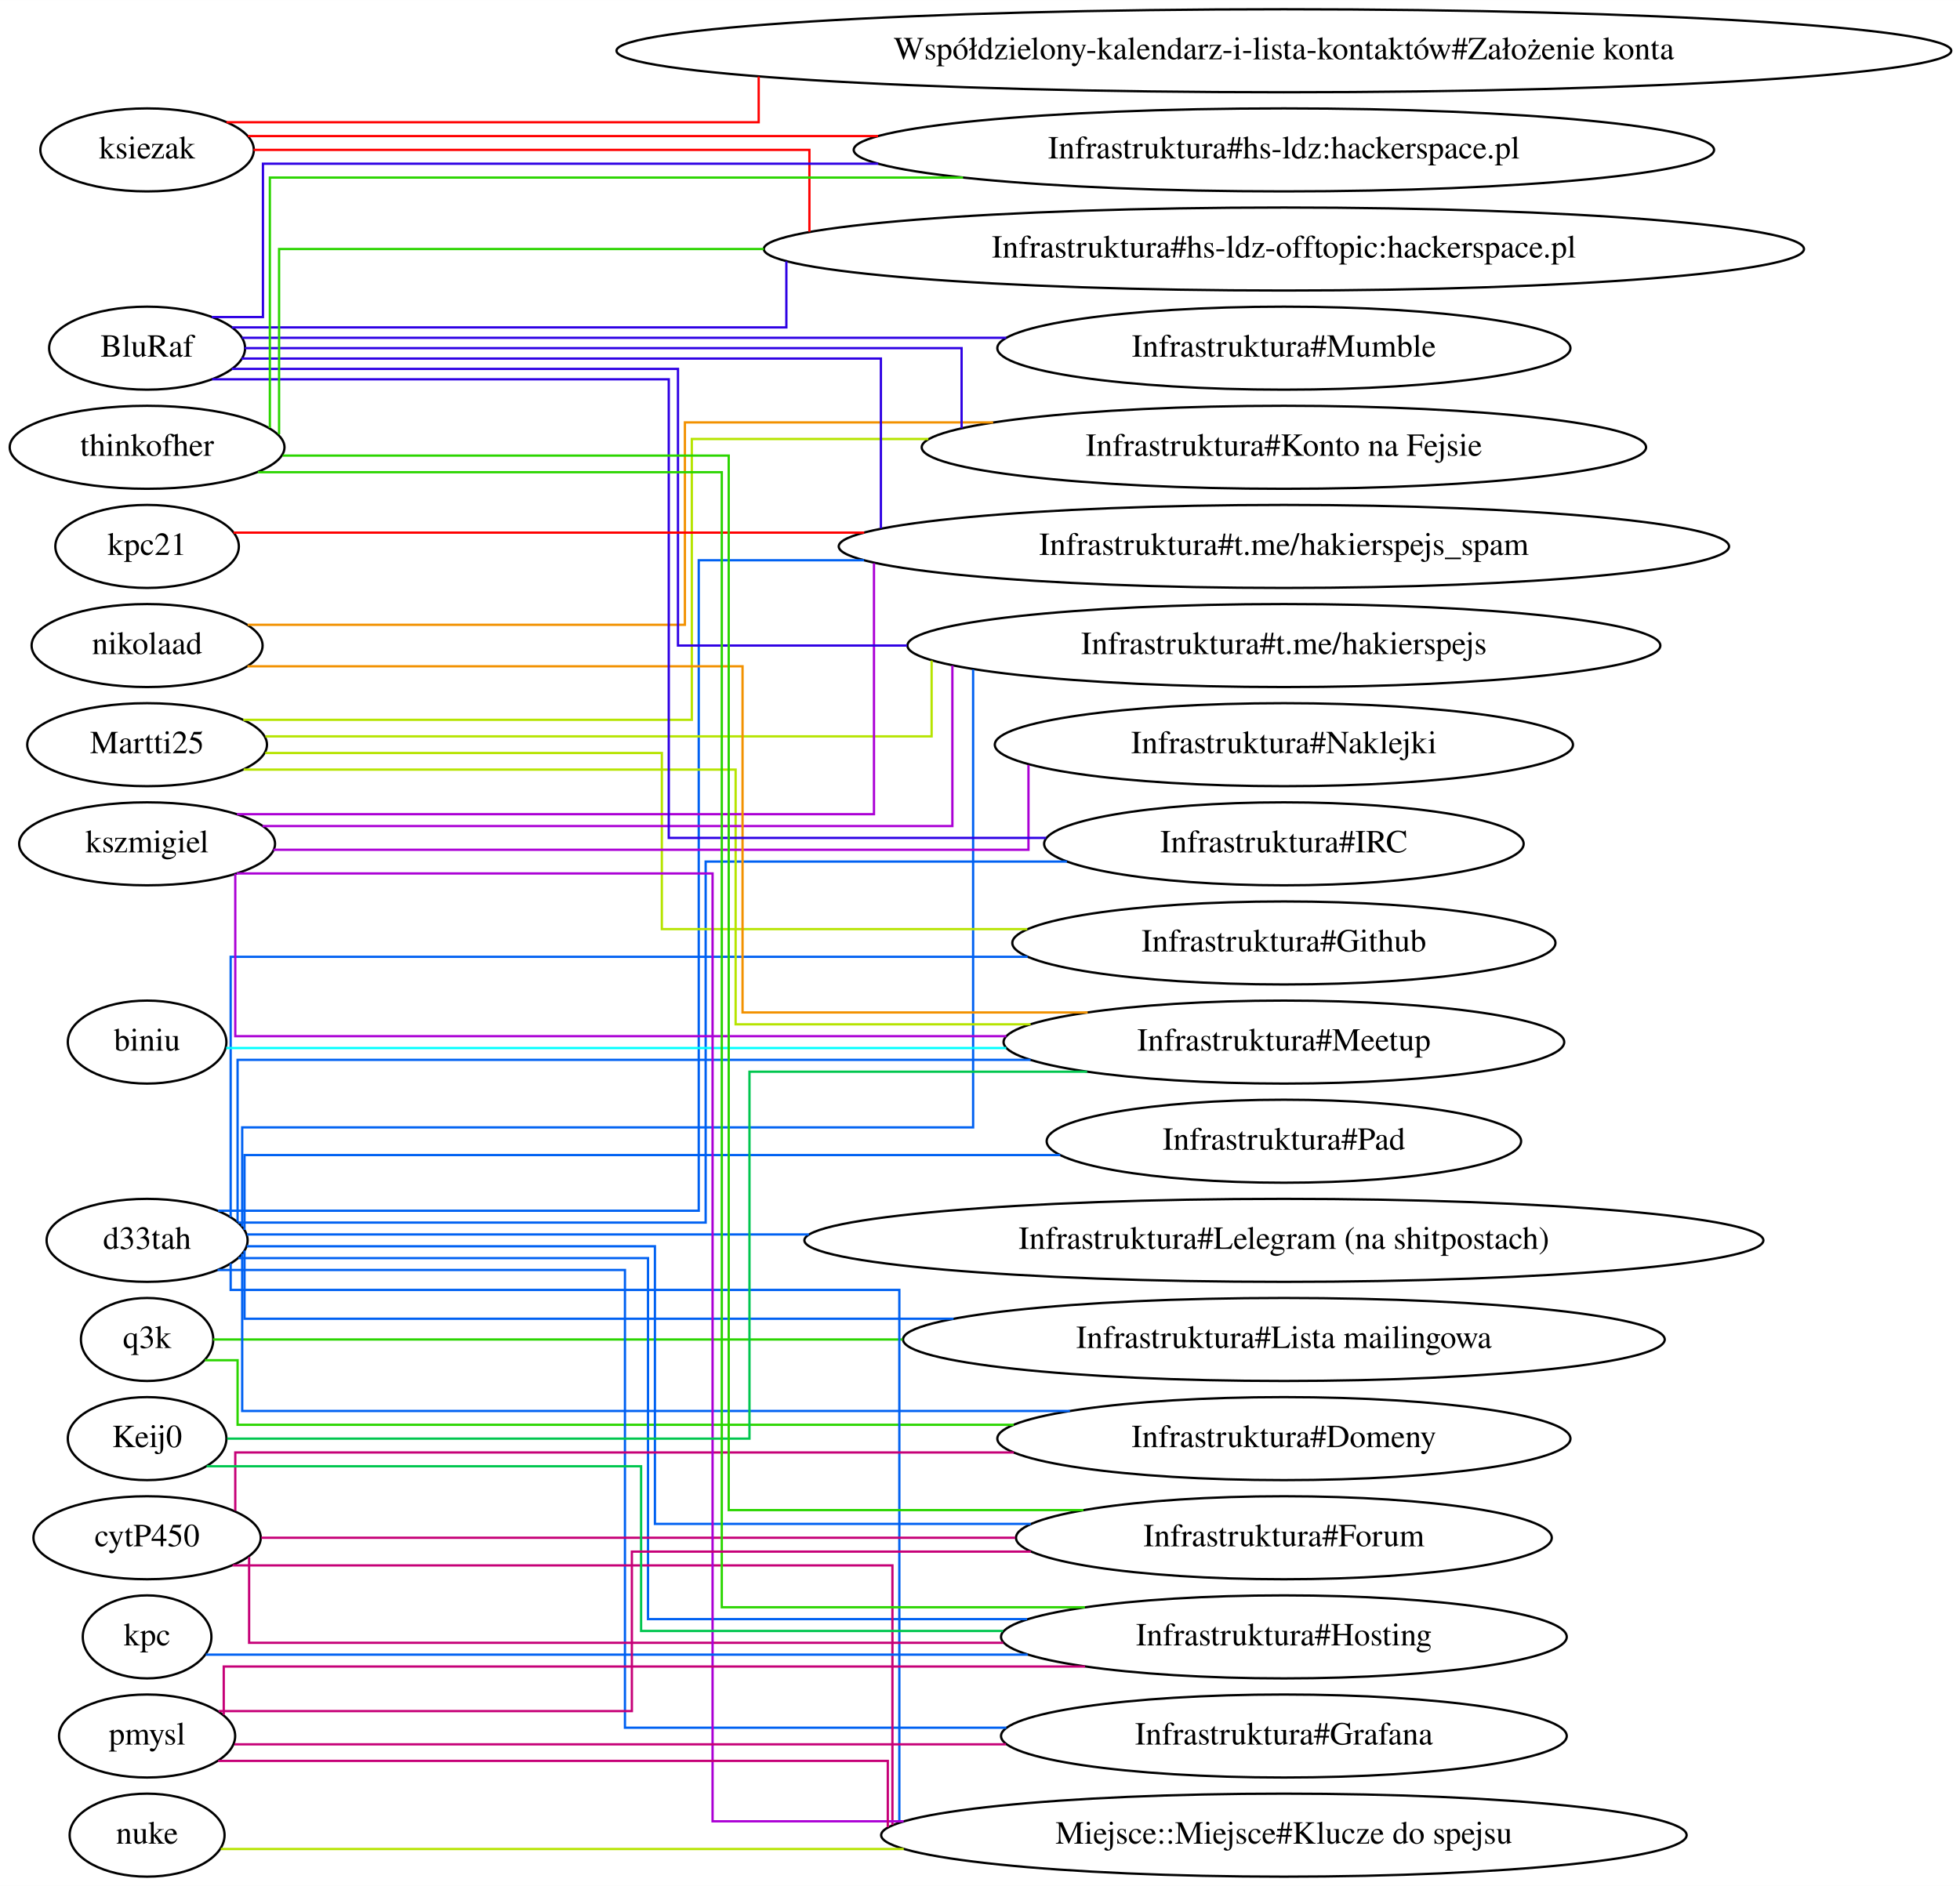
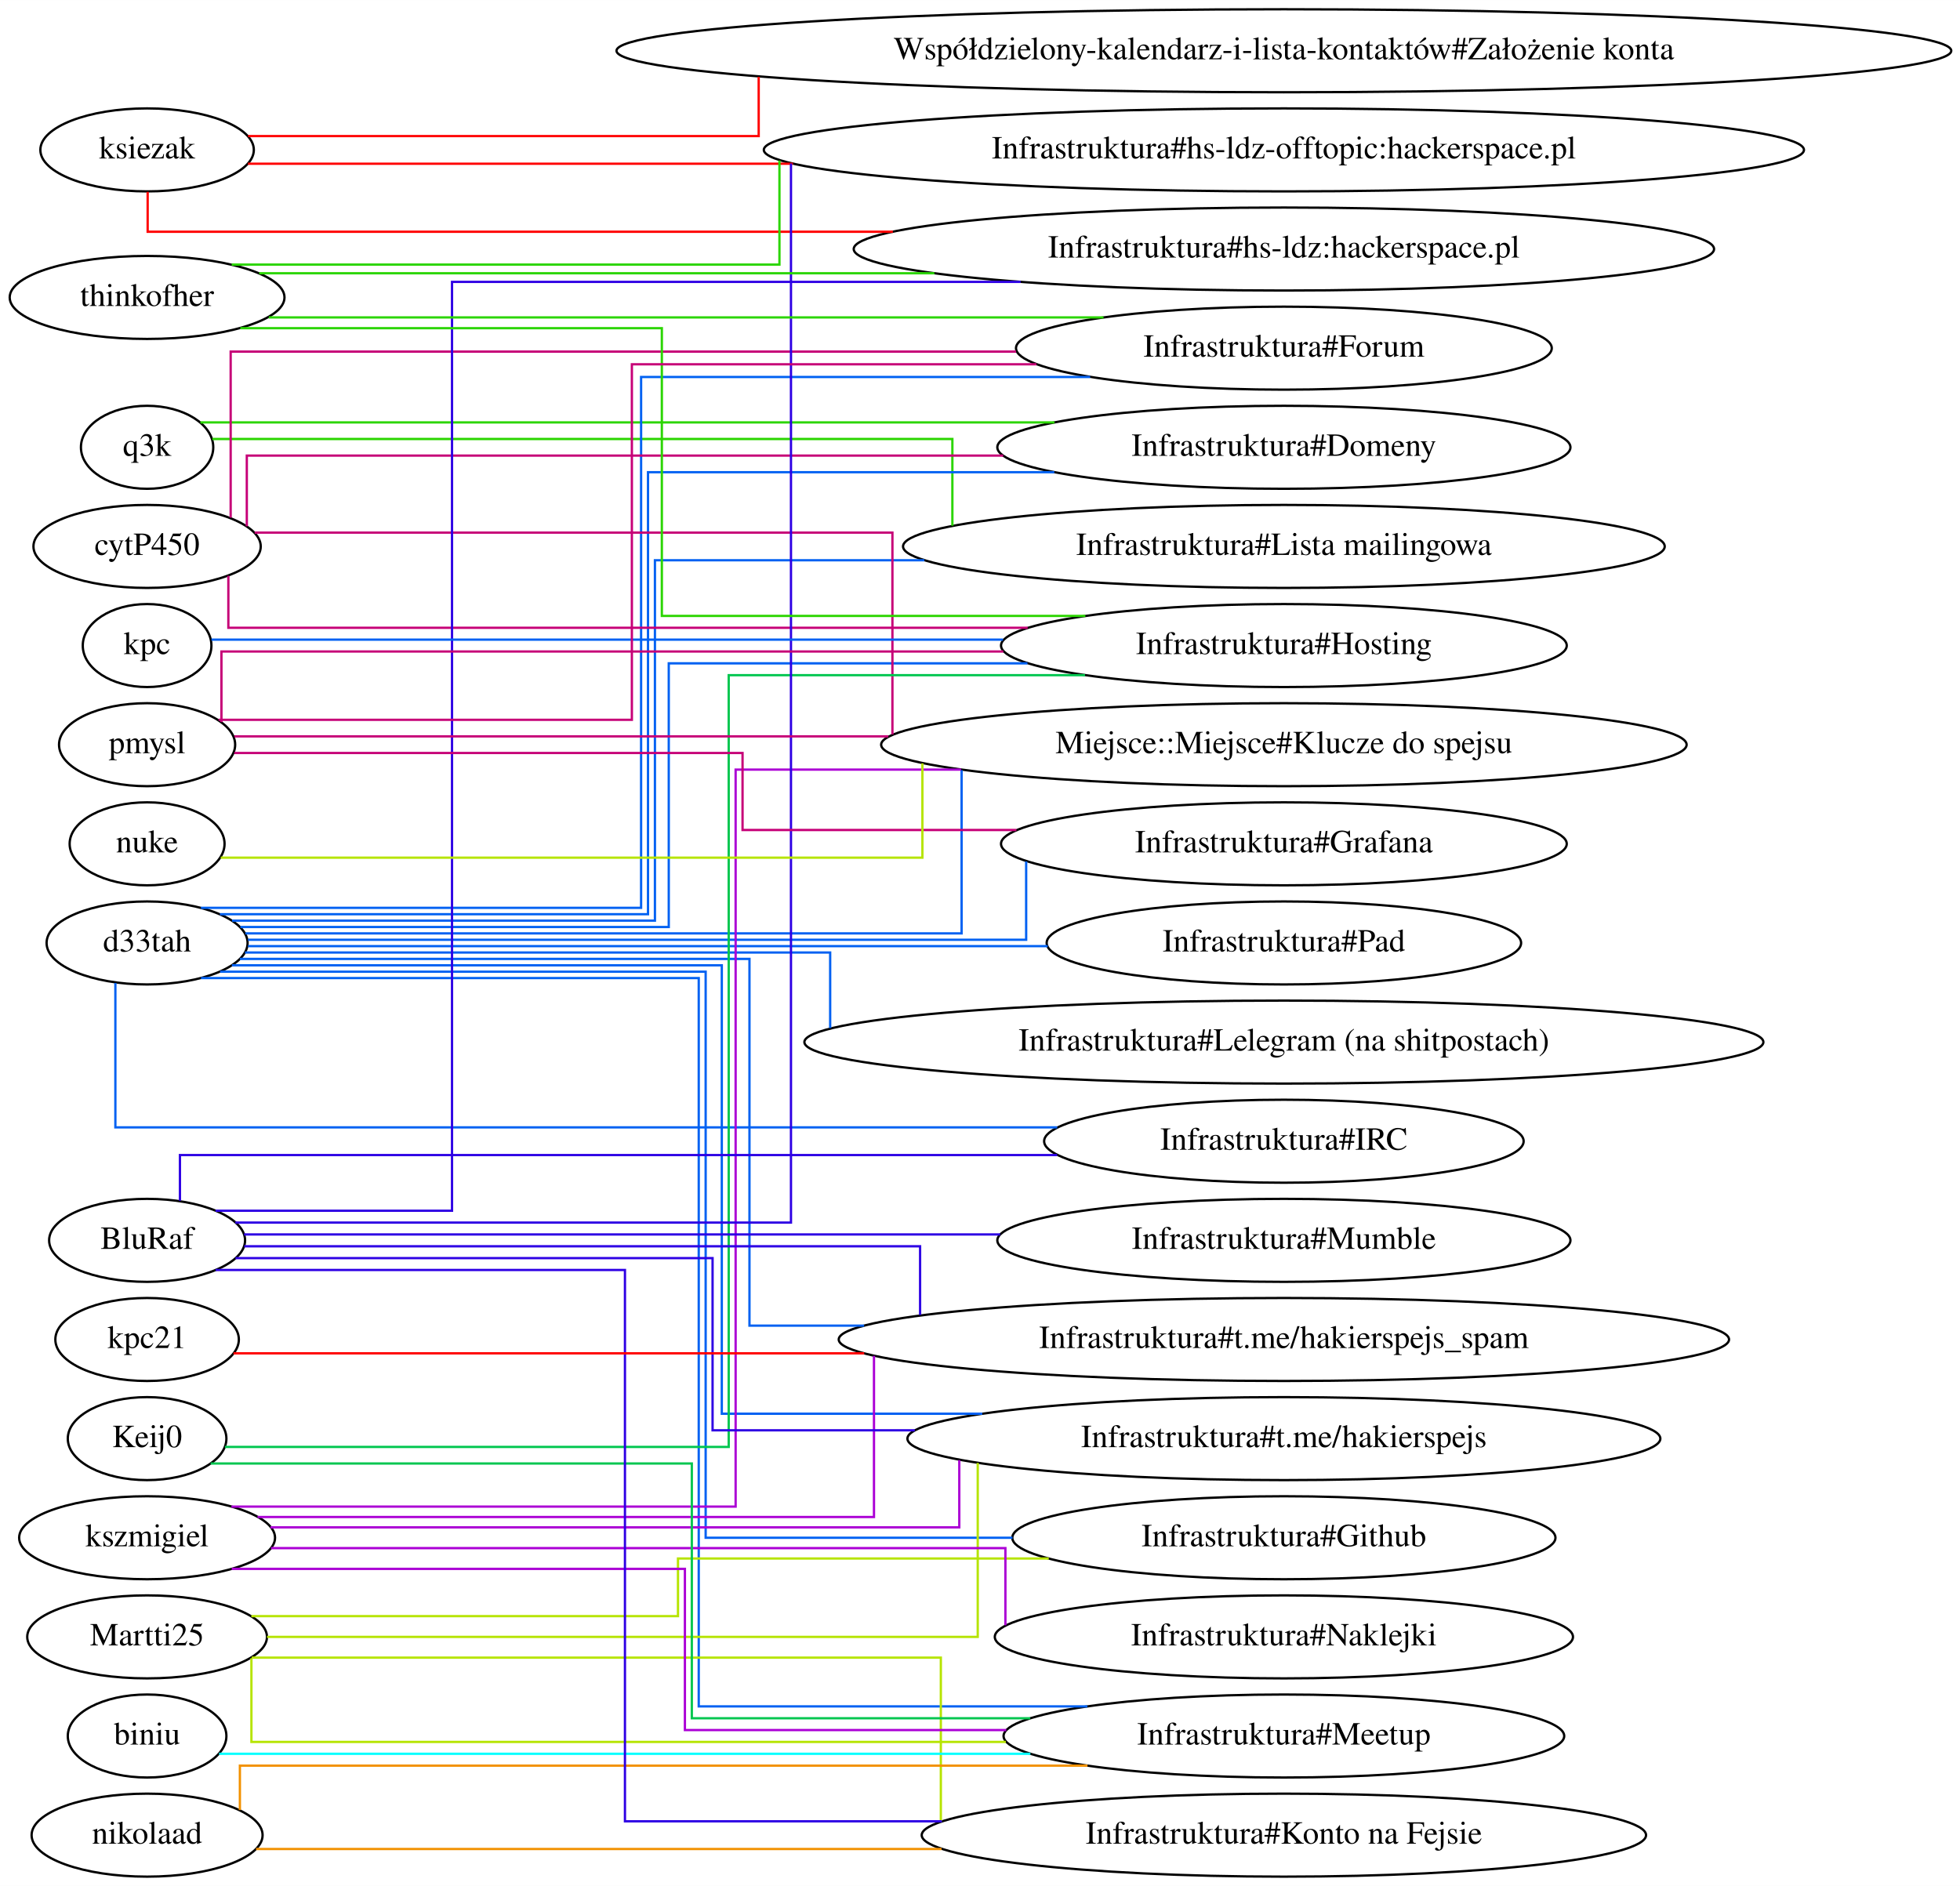
<svg xmlns="http://www.w3.org/2000/svg" width="850pt" height="818pt" viewBox="0.00 0.00 850.04 818.00">
  <g id="graph0" class="graph" transform="scale(1 1) rotate(0) translate(4 814)">
    <polygon fill="#ffffff" stroke="transparent" points="-4,4 -4,-814 846.038,-814 846.038,4 -4,4" />
    <g id="node1" class="node">
      <ellipse fill="none" stroke="#000000" cx="59.795" cy="-749" rx="46.292" ry="18" />
      <text text-anchor="middle" x="59.795" y="-745.3" font-family="Times,serif" font-size="14.00" fill="#000000">ksiezak</text>
    </g>
    <g id="node2" class="node">
-       <ellipse fill="none" stroke="#000000" cx="552.814" cy="-749" rx="186.567" ry="18" />
-       <text text-anchor="middle" x="552.814" y="-745.3" font-family="Times,serif" font-size="14.00" fill="#000000">Infrastruktura#hs-ldz:hackerspace.pl</text>
+       <ellipse fill="none" stroke="#000000" cx="552.814" cy="-706" rx="186.567" ry="18" />
+       <text text-anchor="middle" x="552.814" y="-702.3" font-family="Times,serif" font-size="14.00" fill="#000000">Infrastruktura#hs-ldz:hackerspace.pl</text>
    </g>
    <g id="edge1" class="edge">
-       <path fill="none" stroke="#ff0000" d="M103.547,-755C164.584,-755 278.833,-755 376.84,-755" />
+       <path fill="none" stroke="#ff0000" d="M60.038,-730.834C60.038,-722.1 60.038,-713.5 60.038,-713.5 60.038,-713.5 240.686,-713.5 383.228,-713.5" />
    </g>
    <g id="node3" class="node">
-       <ellipse fill="none" stroke="#000000" cx="552.814" cy="-706" rx="225.56" ry="18" />
-       <text text-anchor="middle" x="552.814" y="-702.3" font-family="Times,serif" font-size="14.00" fill="#000000">Infrastruktura#hs-ldz-offtopic:hackerspace.pl</text>
-     </g>
-     <g id="edge2" class="edge">
-       <path fill="none" stroke="#ff0000" d="M105.945,-749C187.142,-749 347.038,-749 347.038,-749 347.038,-749 347.038,-725.81 347.038,-713.49" />
-     </g>
-     <g id="node4" class="node">
      <ellipse fill="none" stroke="#000000" cx="552.814" cy="-792" rx="289.449" ry="18" />
      <text text-anchor="middle" x="552.814" y="-788.3" font-family="Times,serif" font-size="14.00" fill="#000000">Współdzielony-kalendarz-i-lista-kontaktów#Założenie konta</text>
    </g>
+     <g id="edge2" class="edge">
+       <path fill="none" stroke="#ff0000" d="M103.594,-755C178.931,-755 325.038,-755 325.038,-755 325.038,-755 325.038,-769.817 325.038,-780.698" />
+     </g>
+     <g id="node4" class="node">
+       <ellipse fill="none" stroke="#000000" cx="552.814" cy="-749" rx="225.56" ry="18" />
+       <text text-anchor="middle" x="552.814" y="-745.3" font-family="Times,serif" font-size="14.00" fill="#000000">Infrastruktura#hs-ldz-offtopic:hackerspace.pl</text>
+     </g>
    <g id="edge3" class="edge">
-       <path fill="none" stroke="#ff0000" d="M94.199,-761C165.967,-761 325.038,-761 325.038,-761 325.038,-761 325.038,-771.929 325.038,-780.808" />
+       <path fill="none" stroke="#ff0000" d="M103.547,-743C157.043,-743 251.414,-743 339.9,-743" />
    </g>
    <g id="node5" class="node">
-       <ellipse fill="none" stroke="#000000" cx="59.795" cy="-233" rx="28.695" ry="18" />
-       <text text-anchor="middle" x="59.795" y="-229.3" font-family="Times,serif" font-size="14.00" fill="#000000">q3k</text>
+       <ellipse fill="none" stroke="#000000" cx="59.795" cy="-620" rx="28.695" ry="18" />
+       <text text-anchor="middle" x="59.795" y="-616.3" font-family="Times,serif" font-size="14.00" fill="#000000">q3k</text>
    </g>
    <g id="node6" class="node">
-       <ellipse fill="none" stroke="#000000" cx="552.814" cy="-233" rx="165.171" ry="18" />
-       <text text-anchor="middle" x="552.814" y="-229.3" font-family="Times,serif" font-size="14.00" fill="#000000">Infrastruktura#Lista mailingowa</text>
+       <ellipse fill="none" stroke="#000000" cx="552.814" cy="-577" rx="165.171" ry="18" />
+       <text text-anchor="middle" x="552.814" y="-573.3" font-family="Times,serif" font-size="14.00" fill="#000000">Infrastruktura#Lista mailingowa</text>
    </g>
    <g id="edge4" class="edge">
-       <path fill="none" stroke="#2bd500" d="M88.433,-233C145.77,-233 278.512,-233 387.454,-233" />
+       <path fill="none" stroke="#2bd500" d="M88.079,-623.6C171.222,-623.6 409.038,-623.6 409.038,-623.6 409.038,-623.6 409.038,-599.526 409.038,-585.985" />
    </g>
    <g id="node7" class="node">
-       <ellipse fill="none" stroke="#000000" cx="552.814" cy="-190" rx="124.278" ry="18" />
-       <text text-anchor="middle" x="552.814" y="-186.3" font-family="Times,serif" font-size="14.00" fill="#000000">Infrastruktura#Domeny</text>
+       <ellipse fill="none" stroke="#000000" cx="552.814" cy="-620" rx="124.278" ry="18" />
+       <text text-anchor="middle" x="552.814" y="-616.3" font-family="Times,serif" font-size="14.00" fill="#000000">Infrastruktura#Domeny</text>
    </g>
    <g id="edge5" class="edge">
-       <path fill="none" stroke="#2bd500" d="M84.87,-224C92.561,-224 99.038,-224 99.038,-224 99.038,-224 99.038,-196 99.038,-196 99.038,-196 301.209,-196 435.66,-196" />
+       <path fill="none" stroke="#2bd500" d="M82.913,-630.8C148.021,-630.8 335.81,-630.8 453.336,-630.8" />
    </g>
    <g id="node8" class="node">
-       <ellipse fill="none" stroke="#000000" cx="59.795" cy="-276" rx="43.592" ry="18" />
-       <text text-anchor="middle" x="59.795" y="-272.3" font-family="Times,serif" font-size="14.00" fill="#000000">d33tah</text>
+       <ellipse fill="none" stroke="#000000" cx="59.795" cy="-405" rx="43.592" ry="18" />
+       <text text-anchor="middle" x="59.795" y="-401.3" font-family="Times,serif" font-size="14.00" fill="#000000">d33tah</text>
+     </g>
+     <g id="edge10" class="edge">
+       <path fill="none" stroke="#0061f2" d="M96.659,-414.692C159.356,-414.692 280.038,-414.692 280.038,-414.692 280.038,-414.692 280.038,-571 280.038,-571 280.038,-571 335.804,-571 396.907,-571" />
+     </g>
+     <g id="edge11" class="edge">
+       <path fill="none" stroke="#0061f2" d="M91.384,-417.462C151.636,-417.462 277.038,-417.462 277.038,-417.462 277.038,-417.462 277.038,-609.2 277.038,-609.2 277.038,-609.2 374.26,-609.2 453.252,-609.2" />
+     </g>
+     <g id="node9" class="node">
+       <ellipse fill="none" stroke="#000000" cx="552.814" cy="-147" rx="117.779" ry="18" />
+       <text text-anchor="middle" x="552.814" y="-143.3" font-family="Times,serif" font-size="14.00" fill="#000000">Infrastruktura#Github</text>
+     </g>
+     <g id="edge6" class="edge">
+       <path fill="none" stroke="#0061f2" d="M91.464,-392.538C157.127,-392.538 302.038,-392.538 302.038,-392.538 302.038,-392.538 302.038,-147 302.038,-147 302.038,-147 369.98,-147 435.136,-147" />
+     </g>
+     <g id="node10" class="node">
+       <ellipse fill="none" stroke="#000000" cx="552.814" cy="-190" rx="163.271" ry="18" />
+       <text text-anchor="middle" x="552.814" y="-186.3" font-family="Times,serif" font-size="14.00" fill="#000000">Infrastruktura#t.me/hakierspejs</text>
+     </g>
+     <g id="edge7" class="edge">
+       <path fill="none" stroke="#0061f2" d="M96.571,-395.308C165.903,-395.308 309.038,-395.308 309.038,-395.308 309.038,-395.308 309.038,-200.8 309.038,-200.8 309.038,-200.8 364.176,-200.8 422.006,-200.8" />
+     </g>
+     <g id="node11" class="node">
+       <ellipse fill="none" stroke="#000000" cx="552.814" cy="-233" rx="193.066" ry="18" />
+       <text text-anchor="middle" x="552.814" y="-229.3" font-family="Times,serif" font-size="14.00" fill="#000000">Infrastruktura#t.me/hakierspejs_spam</text>
+     </g>
+     <g id="edge8" class="edge">
+       <path fill="none" stroke="#0061f2" d="M100.041,-398.077C173.322,-398.077 321.038,-398.077 321.038,-398.077 321.038,-398.077 321.038,-239 321.038,-239 321.038,-239 341.735,-239 370.76,-239" />
+     </g>
+     <g id="node12" class="node">
+       <ellipse fill="none" stroke="#000000" cx="552.814" cy="-663" rx="116.18" ry="18" />
+       <text text-anchor="middle" x="552.814" y="-659.3" font-family="Times,serif" font-size="14.00" fill="#000000">Infrastruktura#Forum</text>
    </g>
    <g id="edge9" class="edge">
-       <path fill="none" stroke="#0061f2" d="M102.038,-271.555C102.038,-262.339 102.038,-242 102.038,-242 102.038,-242 277.572,-242 409.566,-242" />
+       <path fill="none" stroke="#0061f2" d="M83.13,-420.231C138.657,-420.231 274.038,-420.231 274.038,-420.231 274.038,-420.231 274.038,-650.5 274.038,-650.5 274.038,-650.5 386.71,-650.5 468.794,-650.5" />
+     </g>
+     <g id="node13" class="node">
+       <ellipse fill="none" stroke="#000000" cx="552.814" cy="-362" rx="207.963" ry="18" />
+       <text text-anchor="middle" x="552.814" y="-358.3" font-family="Times,serif" font-size="14.00" fill="#000000">Infrastruktura#Lelegram (na shitpostach)</text>
+     </g>
+     <g id="edge12" class="edge">
+       <path fill="none" stroke="#0061f2" d="M102.239,-400.846C184.153,-400.846 356.038,-400.846 356.038,-400.846 356.038,-400.846 356.038,-378.995 356.038,-368.07" />
+     </g>
+     <g id="node14" class="node">
+       <ellipse fill="none" stroke="#000000" cx="552.814" cy="-319" rx="103.981" ry="18" />
+       <text text-anchor="middle" x="552.814" y="-315.3" font-family="Times,serif" font-size="14.00" fill="#000000">Infrastruktura#IRC</text>
+     </g>
+     <g id="edge13" class="edge">
+       <path fill="none" stroke="#0061f2" d="M46.038,-387.641C46.038,-364.113 46.038,-325 46.038,-325 46.038,-325 307.128,-325 454.501,-325" />
+     </g>
+     <g id="node15" class="node">
+       <ellipse fill="none" stroke="#000000" cx="552.814" cy="-448" rx="122.678" ry="18" />
+       <text text-anchor="middle" x="552.814" y="-444.3" font-family="Times,serif" font-size="14.00" fill="#000000">Infrastruktura#Grafana</text>
+     </g>
+     <g id="edge14" class="edge">
+       <path fill="none" stroke="#0061f2" d="M103.528,-406.385C203.668,-406.385 441.038,-406.385 441.038,-406.385 441.038,-406.385 441.038,-428.353 441.038,-440.367" />
+     </g>
+     <g id="node16" class="node">
+       <ellipse fill="none" stroke="#000000" cx="552.814" cy="-491" rx="174.669" ry="18" />
+       <text text-anchor="middle" x="552.814" y="-487.3" font-family="Times,serif" font-size="14.00" fill="#000000">Miejsce::Miejsce#Klucze do spejsu</text>
    </g>
    <g id="edge15" class="edge">
-       <path fill="none" stroke="#0061f2" d="M101.038,-270.193C101.038,-252.749 101.038,-202 101.038,-202 101.038,-202 327.814,-202 460.027,-202" />
-     </g>
-     <g id="node9" class="node">
-       <ellipse fill="none" stroke="#000000" cx="552.814" cy="-104" rx="122.678" ry="18" />
-       <text text-anchor="middle" x="552.814" y="-100.3" font-family="Times,serif" font-size="14.00" fill="#000000">Infrastruktura#Hosting</text>
-     </g>
-     <g id="edge6" class="edge">
-       <path fill="none" stroke="#0061f2" d="M99.388,-268.286C162.048,-268.286 277.038,-268.286 277.038,-268.286 277.038,-268.286 277.038,-111.714 277.038,-111.714 277.038,-111.714 364.902,-111.714 441.44,-111.714" />
-     </g>
-     <g id="node10" class="node">
-       <ellipse fill="none" stroke="#000000" cx="552.814" cy="-448" rx="103.981" ry="18" />
-       <text text-anchor="middle" x="552.814" y="-444.3" font-family="Times,serif" font-size="14.00" fill="#000000">Infrastruktura#IRC</text>
-     </g>
-     <g id="edge7" class="edge">
-       <path fill="none" stroke="#0061f2" d="M99.254,-283.714C167.897,-283.714 302.038,-283.714 302.038,-283.714 302.038,-283.714 302.038,-440.286 302.038,-440.286 302.038,-440.286 387.562,-440.286 458.721,-440.286" />
-     </g>
-     <g id="node11" class="node">
-       <ellipse fill="none" stroke="#000000" cx="552.814" cy="-577" rx="193.066" ry="18" />
-       <text text-anchor="middle" x="552.814" y="-573.3" font-family="Times,serif" font-size="14.00" fill="#000000">Infrastruktura#t.me/hakierspejs_spam</text>
-     </g>
-     <g id="edge8" class="edge">
-       <path fill="none" stroke="#0061f2" d="M90.582,-288.857C155.198,-288.857 299.038,-288.857 299.038,-288.857 299.038,-288.857 299.038,-571 299.038,-571 299.038,-571 330.23,-571 370.742,-571" />
-     </g>
-     <g id="node12" class="node">
-       <ellipse fill="none" stroke="#000000" cx="552.814" cy="-276" rx="207.963" ry="18" />
-       <text text-anchor="middle" x="552.814" y="-272.3" font-family="Times,serif" font-size="14.00" fill="#000000">Infrastruktura#Lelegram (na shitpostach)</text>
-     </g>
-     <g id="edge10" class="edge">
-       <path fill="none" stroke="#0061f2" d="M103.115,-278.571C157.922,-278.571 256.123,-278.571 346.806,-278.571" />
-     </g>
-     <g id="node13" class="node">
-       <ellipse fill="none" stroke="#000000" cx="552.814" cy="-405" rx="117.779" ry="18" />
-       <text text-anchor="middle" x="552.814" y="-401.3" font-family="Times,serif" font-size="14.00" fill="#000000">Infrastruktura#Github</text>
-     </g>
-     <g id="edge11" class="edge">
-       <path fill="none" stroke="#0061f2" d="M96.038,-286.066C96.038,-315.442 96.038,-399 96.038,-399 96.038,-399 306.451,-399 441.658,-399" />
-     </g>
-     <g id="node14" class="node">
-       <ellipse fill="none" stroke="#000000" cx="552.814" cy="-18" rx="174.669" ry="18" />
-       <text text-anchor="middle" x="552.814" y="-14.3" font-family="Times,serif" font-size="14.00" fill="#000000">Miejsce::Miejsce#Klucze do spejsu</text>
-     </g>
-     <g id="edge12" class="edge">
-       <path fill="none" stroke="#0061f2" d="M96.038,-266.005C96.038,-260.391 96.038,-254.5 96.038,-254.5 96.038,-254.5 386.038,-254.5 386.038,-254.5 386.038,-254.5 386.038,-60.265 386.038,-23.846" />
-     </g>
-     <g id="node15" class="node">
-       <ellipse fill="none" stroke="#000000" cx="552.814" cy="-534" rx="163.271" ry="18" />
-       <text text-anchor="middle" x="552.814" y="-530.3" font-family="Times,serif" font-size="14.00" fill="#000000">Infrastruktura#t.me/hakierspejs</text>
-     </g>
-     <g id="edge13" class="edge">
-       <path fill="none" stroke="#0061f2" d="M101.038,-282.008C101.038,-295.093 101.038,-325 101.038,-325 101.038,-325 418.038,-325 418.038,-325 418.038,-325 418.038,-481.464 418.038,-523.636" />
-     </g>
-     <g id="node16" class="node">
-       <ellipse fill="none" stroke="#000000" cx="552.814" cy="-319" rx="102.882" ry="18" />
-       <text text-anchor="middle" x="552.814" y="-315.3" font-family="Times,serif" font-size="14.00" fill="#000000">Infrastruktura#Pad</text>
-     </g>
-     <g id="edge14" class="edge">
-       <path fill="none" stroke="#0061f2" d="M102.038,-280.537C102.038,-290.417 102.038,-313 102.038,-313 102.038,-313 323.35,-313 455.834,-313" />
+       <path fill="none" stroke="#0061f2" d="M102.404,-409.154C196.356,-409.154 413.038,-409.154 413.038,-409.154 413.038,-409.154 413.038,-457.621 413.038,-479.962" />
    </g>
    <g id="node17" class="node">
-       <ellipse fill="none" stroke="#000000" cx="552.814" cy="-362" rx="121.578" ry="18" />
-       <text text-anchor="middle" x="552.814" y="-358.3" font-family="Times,serif" font-size="14.00" fill="#000000">Infrastruktura#Meetup</text>
+       <ellipse fill="none" stroke="#000000" cx="552.814" cy="-534" rx="122.678" ry="18" />
+       <text text-anchor="middle" x="552.814" y="-530.3" font-family="Times,serif" font-size="14.00" fill="#000000">Infrastruktura#Hosting</text>
    </g>
    <g id="edge16" class="edge">
-       <path fill="none" stroke="#0061f2" d="M99.038,-284.083C99.038,-304.085 99.038,-354.286 99.038,-354.286 99.038,-354.286 308.671,-354.286 442.967,-354.286" />
+       <path fill="none" stroke="#0061f2" d="M100.243,-411.923C165.318,-411.923 286.038,-411.923 286.038,-411.923 286.038,-411.923 286.038,-526.286 286.038,-526.286 286.038,-526.286 368.408,-526.286 441.609,-526.286" />
    </g>
    <g id="node18" class="node">
-       <ellipse fill="none" stroke="#000000" cx="552.814" cy="-147" rx="116.18" ry="18" />
-       <text text-anchor="middle" x="552.814" y="-143.3" font-family="Times,serif" font-size="14.00" fill="#000000">Infrastruktura#Forum</text>
+       <ellipse fill="none" stroke="#000000" cx="552.814" cy="-61" rx="121.578" ry="18" />
+       <text text-anchor="middle" x="552.814" y="-57.3" font-family="Times,serif" font-size="14.00" fill="#000000">Infrastruktura#Meetup</text>
    </g>
    <g id="edge17" class="edge">
-       <path fill="none" stroke="#0061f2" d="M103.045,-273.429C167.186,-273.429 280.038,-273.429 280.038,-273.429 280.038,-273.429 280.038,-153 280.038,-153 280.038,-153 367.247,-153 443.045,-153" />
+       <path fill="none" stroke="#0061f2" d="M83.17,-389.769C143.37,-389.769 299.038,-389.769 299.038,-389.769 299.038,-389.769 299.038,-73.857 299.038,-73.857 299.038,-73.857 393.88,-73.857 467.604,-73.857" />
    </g>
    <g id="node19" class="node">
-       <ellipse fill="none" stroke="#000000" cx="552.814" cy="-61" rx="122.678" ry="18" />
-       <text text-anchor="middle" x="552.814" y="-57.3" font-family="Times,serif" font-size="14.00" fill="#000000">Infrastruktura#Grafana</text>
+       <ellipse fill="none" stroke="#000000" cx="552.814" cy="-405" rx="102.882" ry="18" />
+       <text text-anchor="middle" x="552.814" y="-401.3" font-family="Times,serif" font-size="14.00" fill="#000000">Infrastruktura#Pad</text>
    </g>
    <g id="edge18" class="edge">
-       <path fill="none" stroke="#0061f2" d="M90.374,-263.143C148.022,-263.143 267.038,-263.143 267.038,-263.143 267.038,-263.143 267.038,-64.6 267.038,-64.6 267.038,-64.6 354.347,-64.6 432.447,-64.6" />
+       <path fill="none" stroke="#0061f2" d="M103.547,-403.615C180.845,-403.615 343.484,-403.615 450.398,-403.615" />
    </g>
    <g id="node20" class="node">
-       <ellipse fill="none" stroke="#000000" cx="59.795" cy="-147" rx="49.291" ry="18" />
-       <text text-anchor="middle" x="59.795" y="-143.3" font-family="Times,serif" font-size="14.00" fill="#000000">cytP450</text>
+       <ellipse fill="none" stroke="#000000" cx="59.795" cy="-577" rx="49.291" ry="18" />
+       <text text-anchor="middle" x="59.795" y="-573.3" font-family="Times,serif" font-size="14.00" fill="#000000">cytP450</text>
    </g>
    <g id="edge21" class="edge">
-       <path fill="none" stroke="#c60077" d="M98.038,-158.707C98.038,-169.547 98.038,-184 98.038,-184 98.038,-184 300.951,-184 435.698,-184" />
+       <path fill="none" stroke="#c60077" d="M103.038,-585.744C103.038,-597.352 103.038,-616.4 103.038,-616.4 103.038,-616.4 297.895,-616.4 431.098,-616.4" />
    </g>
    <g id="edge20" class="edge">
-       <path fill="none" stroke="#c60077" d="M104.038,-138.642C104.038,-125.485 104.038,-101.429 104.038,-101.429 104.038,-101.429 298.173,-101.429 431.073,-101.429" />
+       <path fill="none" stroke="#c60077" d="M96.038,-589.468C96.038,-612.973 96.038,-661.5 96.038,-661.5 96.038,-661.5 301.336,-661.5 436.664,-661.5" />
    </g>
    <g id="edge19" class="edge">
-       <path fill="none" stroke="#c60077" d="M96.875,-135C181.78,-135 383.038,-135 383.038,-135 383.038,-135 383.038,-43.815 383.038,-22.444" />
+       <path fill="none" stroke="#c60077" d="M106.452,-583C195.968,-583 383.038,-583 383.038,-583 383.038,-583 383.038,-513.815 383.038,-495.437" />
    </g>
    <g id="edge22" class="edge">
-       <path fill="none" stroke="#c60077" d="M109.325,-147C185.205,-147 332.344,-147 436.291,-147" />
+       <path fill="none" stroke="#c60077" d="M95.038,-564.261C95.038,-554.154 95.038,-541.714 95.038,-541.714 95.038,-541.714 306.215,-541.714 441.707,-541.714" />
    </g>
    <g id="node21" class="node">
-       <ellipse fill="none" stroke="#000000" cx="59.795" cy="-491" rx="51.991" ry="18" />
-       <text text-anchor="middle" x="59.795" y="-487.3" font-family="Times,serif" font-size="14.00" fill="#000000">Martti25</text>
+       <ellipse fill="none" stroke="#000000" cx="59.795" cy="-104" rx="51.991" ry="18" />
+       <text text-anchor="middle" x="59.795" y="-100.3" font-family="Times,serif" font-size="14.00" fill="#000000">Martti25</text>
+     </g>
+     <g id="edge23" class="edge">
+       <path fill="none" stroke="#b6e400" d="M105.009,-113C172.062,-113 290.038,-113 290.038,-113 290.038,-113 290.038,-138 290.038,-138 290.038,-138 376.977,-138 450.842,-138" />
+     </g>
+     <g id="edge25" class="edge">
+       <path fill="none" stroke="#b6e400" d="M111.792,-104C211.555,-104 420.038,-104 420.038,-104 420.038,-104 420.038,-156.49 420.038,-179.455" />
    </g>
    <g id="edge24" class="edge">
-       <path fill="none" stroke="#b6e400" d="M111.011,-487.4C176.92,-487.4 283.038,-487.4 283.038,-487.4 283.038,-487.4 283.038,-411 283.038,-411 283.038,-411 367.215,-411 441.528,-411" />
+       <path fill="none" stroke="#b6e400" d="M105.038,-94.778C105.038,-81.462 105.038,-58.429 105.038,-58.429 105.038,-58.429 299.605,-58.429 432.229,-58.429" />
+     </g>
+     <g id="node22" class="node">
+       <ellipse fill="none" stroke="#000000" cx="552.814" cy="-18" rx="157.072" ry="18" />
+       <text text-anchor="middle" x="552.814" y="-14.3" font-family="Times,serif" font-size="14.00" fill="#000000">Infrastruktura#Konto na Fejsie</text>
    </g>
    <g id="edge26" class="edge">
-       <path fill="none" stroke="#b6e400" d="M111.101,-494.6C206.151,-494.6 400.038,-494.6 400.038,-494.6 400.038,-494.6 400.038,-516.303 400.038,-527.494" />
-     </g>
-     <g id="edge23" class="edge">
-       <path fill="none" stroke="#b6e400" d="M101.657,-480.2C174.069,-480.2 315.038,-480.2 315.038,-480.2 315.038,-480.2 315.038,-369.714 315.038,-369.714 315.038,-369.714 380.673,-369.714 442.974,-369.714" />
-     </g>
-     <g id="node22" class="node">
-       <ellipse fill="none" stroke="#000000" cx="552.814" cy="-620" rx="157.072" ry="18" />
-       <text text-anchor="middle" x="552.814" y="-616.3" font-family="Times,serif" font-size="14.00" fill="#000000">Infrastruktura#Konto na Fejsie</text>
-     </g>
-     <g id="edge25" class="edge">
-       <path fill="none" stroke="#b6e400" d="M101.487,-501.8C169.307,-501.8 296.038,-501.8 296.038,-501.8 296.038,-501.8 296.038,-623.6 296.038,-623.6 296.038,-623.6 344.096,-623.6 398.63,-623.6" />
+       <path fill="none" stroke="#b6e400" d="M105.153,-95C198.63,-95 404.038,-95 404.038,-95 404.038,-95 404.038,-42.194 404.038,-24.042" />
    </g>
    <g id="node23" class="node">
-       <ellipse fill="none" stroke="#000000" cx="59.795" cy="-362" rx="34.394" ry="18" />
-       <text text-anchor="middle" x="59.795" y="-358.3" font-family="Times,serif" font-size="14.00" fill="#000000">biniu</text>
+       <ellipse fill="none" stroke="#000000" cx="59.795" cy="-61" rx="34.394" ry="18" />
+       <text text-anchor="middle" x="59.795" y="-57.3" font-family="Times,serif" font-size="14.00" fill="#000000">biniu</text>
    </g>
    <g id="edge27" class="edge">
-       <path fill="none" stroke="#00ffff" d="M94.071,-359.429C162.967,-359.429 321.146,-359.429 432.413,-359.429" />
+       <path fill="none" stroke="#00ffff" d="M91.009,-53.286C160.279,-53.286 329.659,-53.286 442.877,-53.286" />
    </g>
    <g id="node24" class="node">
-       <ellipse fill="none" stroke="#000000" cx="59.795" cy="-448" rx="55.491" ry="18" />
-       <text text-anchor="middle" x="59.795" y="-444.3" font-family="Times,serif" font-size="14.00" fill="#000000">kszmigiel</text>
+       <ellipse fill="none" stroke="#000000" cx="59.795" cy="-147" rx="55.491" ry="18" />
+       <text text-anchor="middle" x="59.795" y="-143.3" font-family="Times,serif" font-size="14.00" fill="#000000">kszmigiel</text>
    </g>
    <g id="edge28" class="edge">
-       <path fill="none" stroke="#ab00d5" d="M98.766,-460.857C183.109,-460.857 375.038,-460.857 375.038,-460.857 375.038,-460.857 375.038,-544.308 375.038,-569.735" />
+       <path fill="none" stroke="#ab00d5" d="M113.293,-151.5C211.832,-151.5 412.038,-151.5 412.038,-151.5 412.038,-151.5 412.038,-169.286 412.038,-180.68" />
+     </g>
+     <g id="edge29" class="edge">
+       <path fill="none" stroke="#ab00d5" d="M107.673,-156C195.862,-156 375.038,-156 375.038,-156 375.038,-156 375.038,-206.832 375.038,-225.894" />
    </g>
    <g id="edge30" class="edge">
-       <path fill="none" stroke="#ab00d5" d="M98.654,-435.143C167.806,-435.143 305.038,-435.143 305.038,-435.143 305.038,-435.143 305.038,-24 305.038,-24 305.038,-24 342.281,-24 387.888,-24" />
+       <path fill="none" stroke="#ab00d5" d="M96.365,-160.5C166.942,-160.5 315.038,-160.5 315.038,-160.5 315.038,-160.5 315.038,-480.2 315.038,-480.2 315.038,-480.2 361.161,-480.2 412.78,-480.2" />
    </g>
    <g id="edge31" class="edge">
-       <path fill="none" stroke="#ab00d5" d="M109.833,-455.714C206.402,-455.714 409.038,-455.714 409.038,-455.714 409.038,-455.714 409.038,-504.94 409.038,-525.323" />
+       <path fill="none" stroke="#ab00d5" d="M96.496,-133.5C162.18,-133.5 293.038,-133.5 293.038,-133.5 293.038,-133.5 293.038,-63.571 293.038,-63.571 293.038,-63.571 364.479,-63.571 432.432,-63.571" />
+     </g>
+     <g id="node25" class="node">
+       <ellipse fill="none" stroke="#000000" cx="552.814" cy="-104" rx="125.378" ry="18" />
+       <text text-anchor="middle" x="552.814" y="-100.3" font-family="Times,serif" font-size="14.00" fill="#000000">Infrastruktura#Naklejki</text>
    </g>
    <g id="edge32" class="edge">
-       <path fill="none" stroke="#ab00d5" d="M98.038,-434.964C98.038,-411.5 98.038,-364.571 98.038,-364.571 98.038,-364.571 297.701,-364.571 432.434,-364.571" />
-     </g>
-     <g id="node25" class="node">
-       <ellipse fill="none" stroke="#000000" cx="552.814" cy="-491" rx="125.378" ry="18" />
-       <text text-anchor="middle" x="552.814" y="-487.3" font-family="Times,serif" font-size="14.00" fill="#000000">Infrastruktura#Naklejki</text>
-     </g>
-     <g id="edge29" class="edge">
-       <path fill="none" stroke="#ab00d5" d="M114.561,-445.429C220.255,-445.429 442.038,-445.429 442.038,-445.429 442.038,-445.429 442.038,-468.971 442.038,-482.213" />
+       <path fill="none" stroke="#ab00d5" d="M113.525,-142.5C216.61,-142.5 432.038,-142.5 432.038,-142.5 432.038,-142.5 432.038,-119.469 432.038,-109.033" />
    </g>
    <g id="node26" class="node">
-       <ellipse fill="none" stroke="#000000" cx="59.795" cy="-534" rx="50.091" ry="18" />
-       <text text-anchor="middle" x="59.795" y="-530.3" font-family="Times,serif" font-size="14.00" fill="#000000">nikolaad</text>
+       <ellipse fill="none" stroke="#000000" cx="59.795" cy="-18" rx="50.091" ry="18" />
+       <text text-anchor="middle" x="59.795" y="-14.3" font-family="Times,serif" font-size="14.00" fill="#000000">nikolaad</text>
    </g>
    <g id="edge33" class="edge">
-       <path fill="none" stroke="#f29100" d="M103.31,-525C176.907,-525 318.038,-525 318.038,-525 318.038,-525 318.038,-374.857 318.038,-374.857 318.038,-374.857 400.534,-374.857 467.722,-374.857" />
+       <path fill="none" stroke="#f29100" d="M100.038,-28.882C100.038,-37.516 100.038,-48.143 100.038,-48.143 100.038,-48.143 336.492,-48.143 467.65,-48.143" />
    </g>
    <g id="edge34" class="edge">
-       <path fill="none" stroke="#f29100" d="M103.392,-543C170.901,-543 293.038,-543 293.038,-543 293.038,-543 293.038,-630.8 293.038,-630.8 293.038,-630.8 360.544,-630.8 426.731,-630.8" />
+       <path fill="none" stroke="#f29100" d="M107.067,-12C174.913,-12 302.897,-12 404.383,-12" />
    </g>
    <g id="node27" class="node">
      <ellipse fill="none" stroke="#000000" cx="59.795" cy="-190" rx="34.394" ry="18" />
      <text text-anchor="middle" x="59.795" y="-186.3" font-family="Times,serif" font-size="14.00" fill="#000000">Keij0</text>
    </g>
    <g id="edge36" class="edge">
-       <path fill="none" stroke="#00c64f" d="M85.638,-178C142.62,-178 274.038,-178 274.038,-178 274.038,-178 274.038,-106.571 274.038,-106.571 274.038,-106.571 355.93,-106.571 430.944,-106.571" />
+       <path fill="none" stroke="#00c64f" d="M93.552,-186.4C162.286,-186.4 312.038,-186.4 312.038,-186.4 312.038,-186.4 312.038,-521.143 312.038,-521.143 312.038,-521.143 397.48,-521.143 466.568,-521.143" />
    </g>
    <g id="edge35" class="edge">
-       <path fill="none" stroke="#00c64f" d="M94.486,-190C165.549,-190 321.038,-190 321.038,-190 321.038,-190 321.038,-349.143 321.038,-349.143 321.038,-349.143 401.41,-349.143 467.496,-349.143" />
+       <path fill="none" stroke="#00c64f" d="M87.357,-179.2C149.676,-179.2 296.038,-179.2 296.038,-179.2 296.038,-179.2 296.038,-68.714 296.038,-68.714 296.038,-68.714 373.107,-68.714 442.8,-68.714" />
    </g>
    <g id="node28" class="node">
-       <ellipse fill="none" stroke="#000000" cx="59.795" cy="-663" rx="42.494" ry="18" />
-       <text text-anchor="middle" x="59.795" y="-659.3" font-family="Times,serif" font-size="14.00" fill="#000000">BluRaf</text>
+       <ellipse fill="none" stroke="#000000" cx="59.795" cy="-276" rx="42.494" ry="18" />
+       <text text-anchor="middle" x="59.795" y="-272.3" font-family="Times,serif" font-size="14.00" fill="#000000">BluRaf</text>
+     </g>
+     <g id="edge40" class="edge">
+       <path fill="none" stroke="#2e00e4" d="M89.473,-288.857C128.462,-288.857 192.038,-288.857 192.038,-288.857 192.038,-288.857 192.038,-691.75 192.038,-691.75 192.038,-691.75 332.966,-691.75 438.662,-691.75" />
    </g>
    <g id="edge41" class="edge">
-       <path fill="none" stroke="#2e00e4" d="M87.854,-676.5C99.363,-676.5 110.038,-676.5 110.038,-676.5 110.038,-676.5 110.038,-743 110.038,-743 110.038,-743 253.315,-743 376.863,-743" />
+       <path fill="none" stroke="#2e00e4" d="M98.037,-283.714C174.514,-283.714 339.038,-283.714 339.038,-283.714 339.038,-283.714 339.038,-689.256 339.038,-743.117" />
+     </g>
+     <g id="edge38" class="edge">
+       <path fill="none" stroke="#2e00e4" d="M98.114,-268.286C167.089,-268.286 305.038,-268.286 305.038,-268.286 305.038,-268.286 305.038,-193.6 305.038,-193.6 305.038,-193.6 344.954,-193.6 392.743,-193.6" />
+     </g>
+     <g id="edge39" class="edge">
+       <path fill="none" stroke="#2e00e4" d="M101.914,-273.429C191.953,-273.429 395.038,-273.429 395.038,-273.429 395.038,-273.429 395.038,-255.6 395.038,-243.622" />
    </g>
    <g id="edge42" class="edge">
-       <path fill="none" stroke="#2e00e4" d="M96.611,-672C172.026,-672 337.038,-672 337.038,-672 337.038,-672 337.038,-691.125 337.038,-700.688" />
+       <path fill="none" stroke="#2e00e4" d="M74.038,-293.2C74.038,-302.863 74.038,-313 74.038,-313 74.038,-313 314.368,-313 454.481,-313" />
    </g>
    <g id="edge37" class="edge">
-       <path fill="none" stroke="#2e00e4" d="M87.991,-649.5C148.64,-649.5 286.038,-649.5 286.038,-649.5 286.038,-649.5 286.038,-450.571 286.038,-450.571 286.038,-450.571 374.601,-450.571 449.671,-450.571" />
-     </g>
-     <g id="edge38" class="edge">
-       <path fill="none" stroke="#2e00e4" d="M100.748,-658.5C186.7,-658.5 378.038,-658.5 378.038,-658.5 378.038,-658.5 378.038,-605.213 378.038,-584.815" />
-     </g>
-     <g id="edge40" class="edge">
-       <path fill="none" stroke="#2e00e4" d="M96.532,-654C161.536,-654 290.038,-654 290.038,-654 290.038,-654 290.038,-534 290.038,-534 290.038,-534 335.944,-534 389.382,-534" />
-     </g>
-     <g id="edge39" class="edge">
-       <path fill="none" stroke="#2e00e4" d="M102.053,-663C195.815,-663 413.038,-663 413.038,-663 413.038,-663 413.038,-640.786 413.038,-628.291" />
+       <path fill="none" stroke="#2e00e4" d="M89.488,-263.143C146.792,-263.143 267.038,-263.143 267.038,-263.143 267.038,-263.143 267.038,-24 267.038,-24 267.038,-24 334.9,-24 404.485,-24" />
    </g>
    <g id="node29" class="node">
-       <ellipse fill="none" stroke="#000000" cx="552.814" cy="-663" rx="124.278" ry="18" />
-       <text text-anchor="middle" x="552.814" y="-659.3" font-family="Times,serif" font-size="14.00" fill="#000000">Infrastruktura#Mumble</text>
+       <ellipse fill="none" stroke="#000000" cx="552.814" cy="-276" rx="124.278" ry="18" />
+       <text text-anchor="middle" x="552.814" y="-272.3" font-family="Times,serif" font-size="14.00" fill="#000000">Infrastruktura#Mumble</text>
    </g>
    <g id="edge43" class="edge">
-       <path fill="none" stroke="#2e00e4" d="M100.981,-667.5C173.072,-667.5 324.688,-667.5 432.379,-667.5" />
+       <path fill="none" stroke="#2e00e4" d="M101.829,-278.571C173.667,-278.571 322.666,-278.571 429.76,-278.571" />
    </g>
    <g id="node30" class="node">
-       <ellipse fill="none" stroke="#000000" cx="59.795" cy="-577" rx="39.794" ry="18" />
-       <text text-anchor="middle" x="59.795" y="-573.3" font-family="Times,serif" font-size="14.00" fill="#000000">kpc21</text>
+       <ellipse fill="none" stroke="#000000" cx="59.795" cy="-233" rx="39.794" ry="18" />
+       <text text-anchor="middle" x="59.795" y="-229.3" font-family="Times,serif" font-size="14.00" fill="#000000">kpc21</text>
    </g>
    <g id="edge44" class="edge">
-       <path fill="none" stroke="#ff0000" d="M97.256,-583C155.288,-583 270.678,-583 370.8,-583" />
+       <path fill="none" stroke="#ff0000" d="M97.256,-227C155.288,-227 270.678,-227 370.8,-227" />
    </g>
    <g id="node31" class="node">
-       <ellipse fill="none" stroke="#000000" cx="59.795" cy="-620" rx="59.59" ry="18" />
-       <text text-anchor="middle" x="59.795" y="-616.3" font-family="Times,serif" font-size="14.00" fill="#000000">thinkofher</text>
+       <ellipse fill="none" stroke="#000000" cx="59.795" cy="-685" rx="59.59" ry="18" />
+       <text text-anchor="middle" x="59.795" y="-681.3" font-family="Times,serif" font-size="14.00" fill="#000000">thinkofher</text>
+     </g>
+     <g id="edge47" class="edge">
+       <path fill="none" stroke="#2bd500" d="M108.416,-695.5C175.891,-695.5 300.938,-695.5 401.236,-695.5" />
+     </g>
+     <g id="edge48" class="edge">
+       <path fill="none" stroke="#2bd500" d="M96.496,-699.25C171.225,-699.25 334.038,-699.25 334.038,-699.25 334.038,-699.25 334.038,-732.093 334.038,-744.409" />
    </g>
    <g id="edge45" class="edge">
-       <path fill="none" stroke="#2bd500" d="M113.038,-628.414C113.038,-655.241 113.038,-737 113.038,-737 113.038,-737 284.825,-737 413.666,-737" />
-     </g>
-     <g id="edge47" class="edge">
-       <path fill="none" stroke="#2bd500" d="M117.038,-625.643C117.038,-644.775 117.038,-706 117.038,-706 117.038,-706 220.935,-706 327.267,-706" />
+       <path fill="none" stroke="#2bd500" d="M112.556,-676.333C199.5,-676.333 373.308,-676.333 474.591,-676.333" />
    </g>
    <g id="edge46" class="edge">
-       <path fill="none" stroke="#2bd500" d="M107.851,-609.2C180.279,-609.2 309.038,-609.2 309.038,-609.2 309.038,-609.2 309.038,-116.857 309.038,-116.857 309.038,-116.857 396.398,-116.857 466.524,-116.857" />
-     </g>
-     <g id="edge48" class="edge">
-       <path fill="none" stroke="#2bd500" d="M118.616,-616.4C193.152,-616.4 312.038,-616.4 312.038,-616.4 312.038,-616.4 312.038,-159 312.038,-159 312.038,-159 396.921,-159 465.888,-159" />
+       <path fill="none" stroke="#2bd500" d="M100.222,-671.667C164.555,-671.667 283.038,-671.667 283.038,-671.667 283.038,-671.667 283.038,-546.857 283.038,-546.857 283.038,-546.857 387.762,-546.857 466.713,-546.857" />
    </g>
    <g id="node32" class="node">
-       <ellipse fill="none" stroke="#000000" cx="59.795" cy="-104" rx="27.895" ry="18" />
-       <text text-anchor="middle" x="59.795" y="-100.3" font-family="Times,serif" font-size="14.00" fill="#000000">kpc</text>
+       <ellipse fill="none" stroke="#000000" cx="59.795" cy="-534" rx="27.895" ry="18" />
+       <text text-anchor="middle" x="59.795" y="-530.3" font-family="Times,serif" font-size="14.00" fill="#000000">kpc</text>
    </g>
    <g id="edge49" class="edge">
-       <path fill="none" stroke="#0061f2" d="M85.263,-96.286C150.234,-96.286 325.223,-96.286 441.715,-96.286" />
+       <path fill="none" stroke="#0061f2" d="M87.714,-536.571C152.491,-536.571 316.219,-536.571 430.993,-536.571" />
    </g>
    <g id="node33" class="node">
-       <ellipse fill="none" stroke="#000000" cx="59.795" cy="-61" rx="38.194" ry="18" />
-       <text text-anchor="middle" x="59.795" y="-57.3" font-family="Times,serif" font-size="14.00" fill="#000000">pmysl</text>
+       <ellipse fill="none" stroke="#000000" cx="59.795" cy="-491" rx="38.194" ry="18" />
+       <text text-anchor="middle" x="59.795" y="-487.3" font-family="Times,serif" font-size="14.00" fill="#000000">pmysl</text>
+     </g>
+     <g id="edge52" class="edge">
+       <path fill="none" stroke="#c60077" d="M90.817,-501.8C149.299,-501.8 270.038,-501.8 270.038,-501.8 270.038,-501.8 270.038,-656 270.038,-656 270.038,-656 365.51,-656 445.505,-656" />
    </g>
    <g id="edge51" class="edge">
-       <path fill="none" stroke="#c60077" d="M93.038,-70.208C93.038,-79.072 93.038,-91.143 93.038,-91.143 93.038,-91.143 333.472,-91.143 466.603,-91.143" />
+       <path fill="none" stroke="#c60077" d="M97.622,-487.4C169.352,-487.4 318.038,-487.4 318.038,-487.4 318.038,-487.4 318.038,-454 318.038,-454 318.038,-454 377.653,-454 436.801,-454" />
    </g>
    <g id="edge50" class="edge">
-       <path fill="none" stroke="#c60077" d="M90.597,-50.2C171.001,-50.2 381.038,-50.2 381.038,-50.2 381.038,-50.2 381.038,-29.753 381.038,-21.446" />
-     </g>
-     <g id="edge52" class="edge">
-       <path fill="none" stroke="#c60077" d="M90.817,-71.8C149.299,-71.8 270.038,-71.8 270.038,-71.8 270.038,-71.8 270.038,-141 270.038,-141 270.038,-141 363.594,-141 443.08,-141" />
+       <path fill="none" stroke="#c60077" d="M97.662,-494.6C157.866,-494.6 279.056,-494.6 381.253,-494.6" />
    </g>
    <g id="edge53" class="edge">
-       <path fill="none" stroke="#c60077" d="M97.662,-57.4C168.294,-57.4 322.871,-57.4 432.235,-57.4" />
+       <path fill="none" stroke="#c60077" d="M92.038,-500.787C92.038,-512.752 92.038,-531.429 92.038,-531.429 92.038,-531.429 294.633,-531.429 431.148,-531.429" />
    </g>
    <g id="node34" class="node">
-       <ellipse fill="none" stroke="#000000" cx="59.795" cy="-18" rx="33.595" ry="18" />
-       <text text-anchor="middle" x="59.795" y="-14.3" font-family="Times,serif" font-size="14.00" fill="#000000">nuke</text>
+       <ellipse fill="none" stroke="#000000" cx="59.795" cy="-448" rx="33.595" ry="18" />
+       <text text-anchor="middle" x="59.795" y="-444.3" font-family="Times,serif" font-size="14.00" fill="#000000">nuke</text>
    </g>
    <g id="edge54" class="edge">
-       <path fill="none" stroke="#b6e400" d="M91.763,-12C150.869,-12 280.969,-12 387.945,-12" />
+       <path fill="none" stroke="#b6e400" d="M91.731,-442C175.663,-442 396.038,-442 396.038,-442 396.038,-442 396.038,-468.991 396.038,-482.909" />
    </g>
  </g>
</svg>
